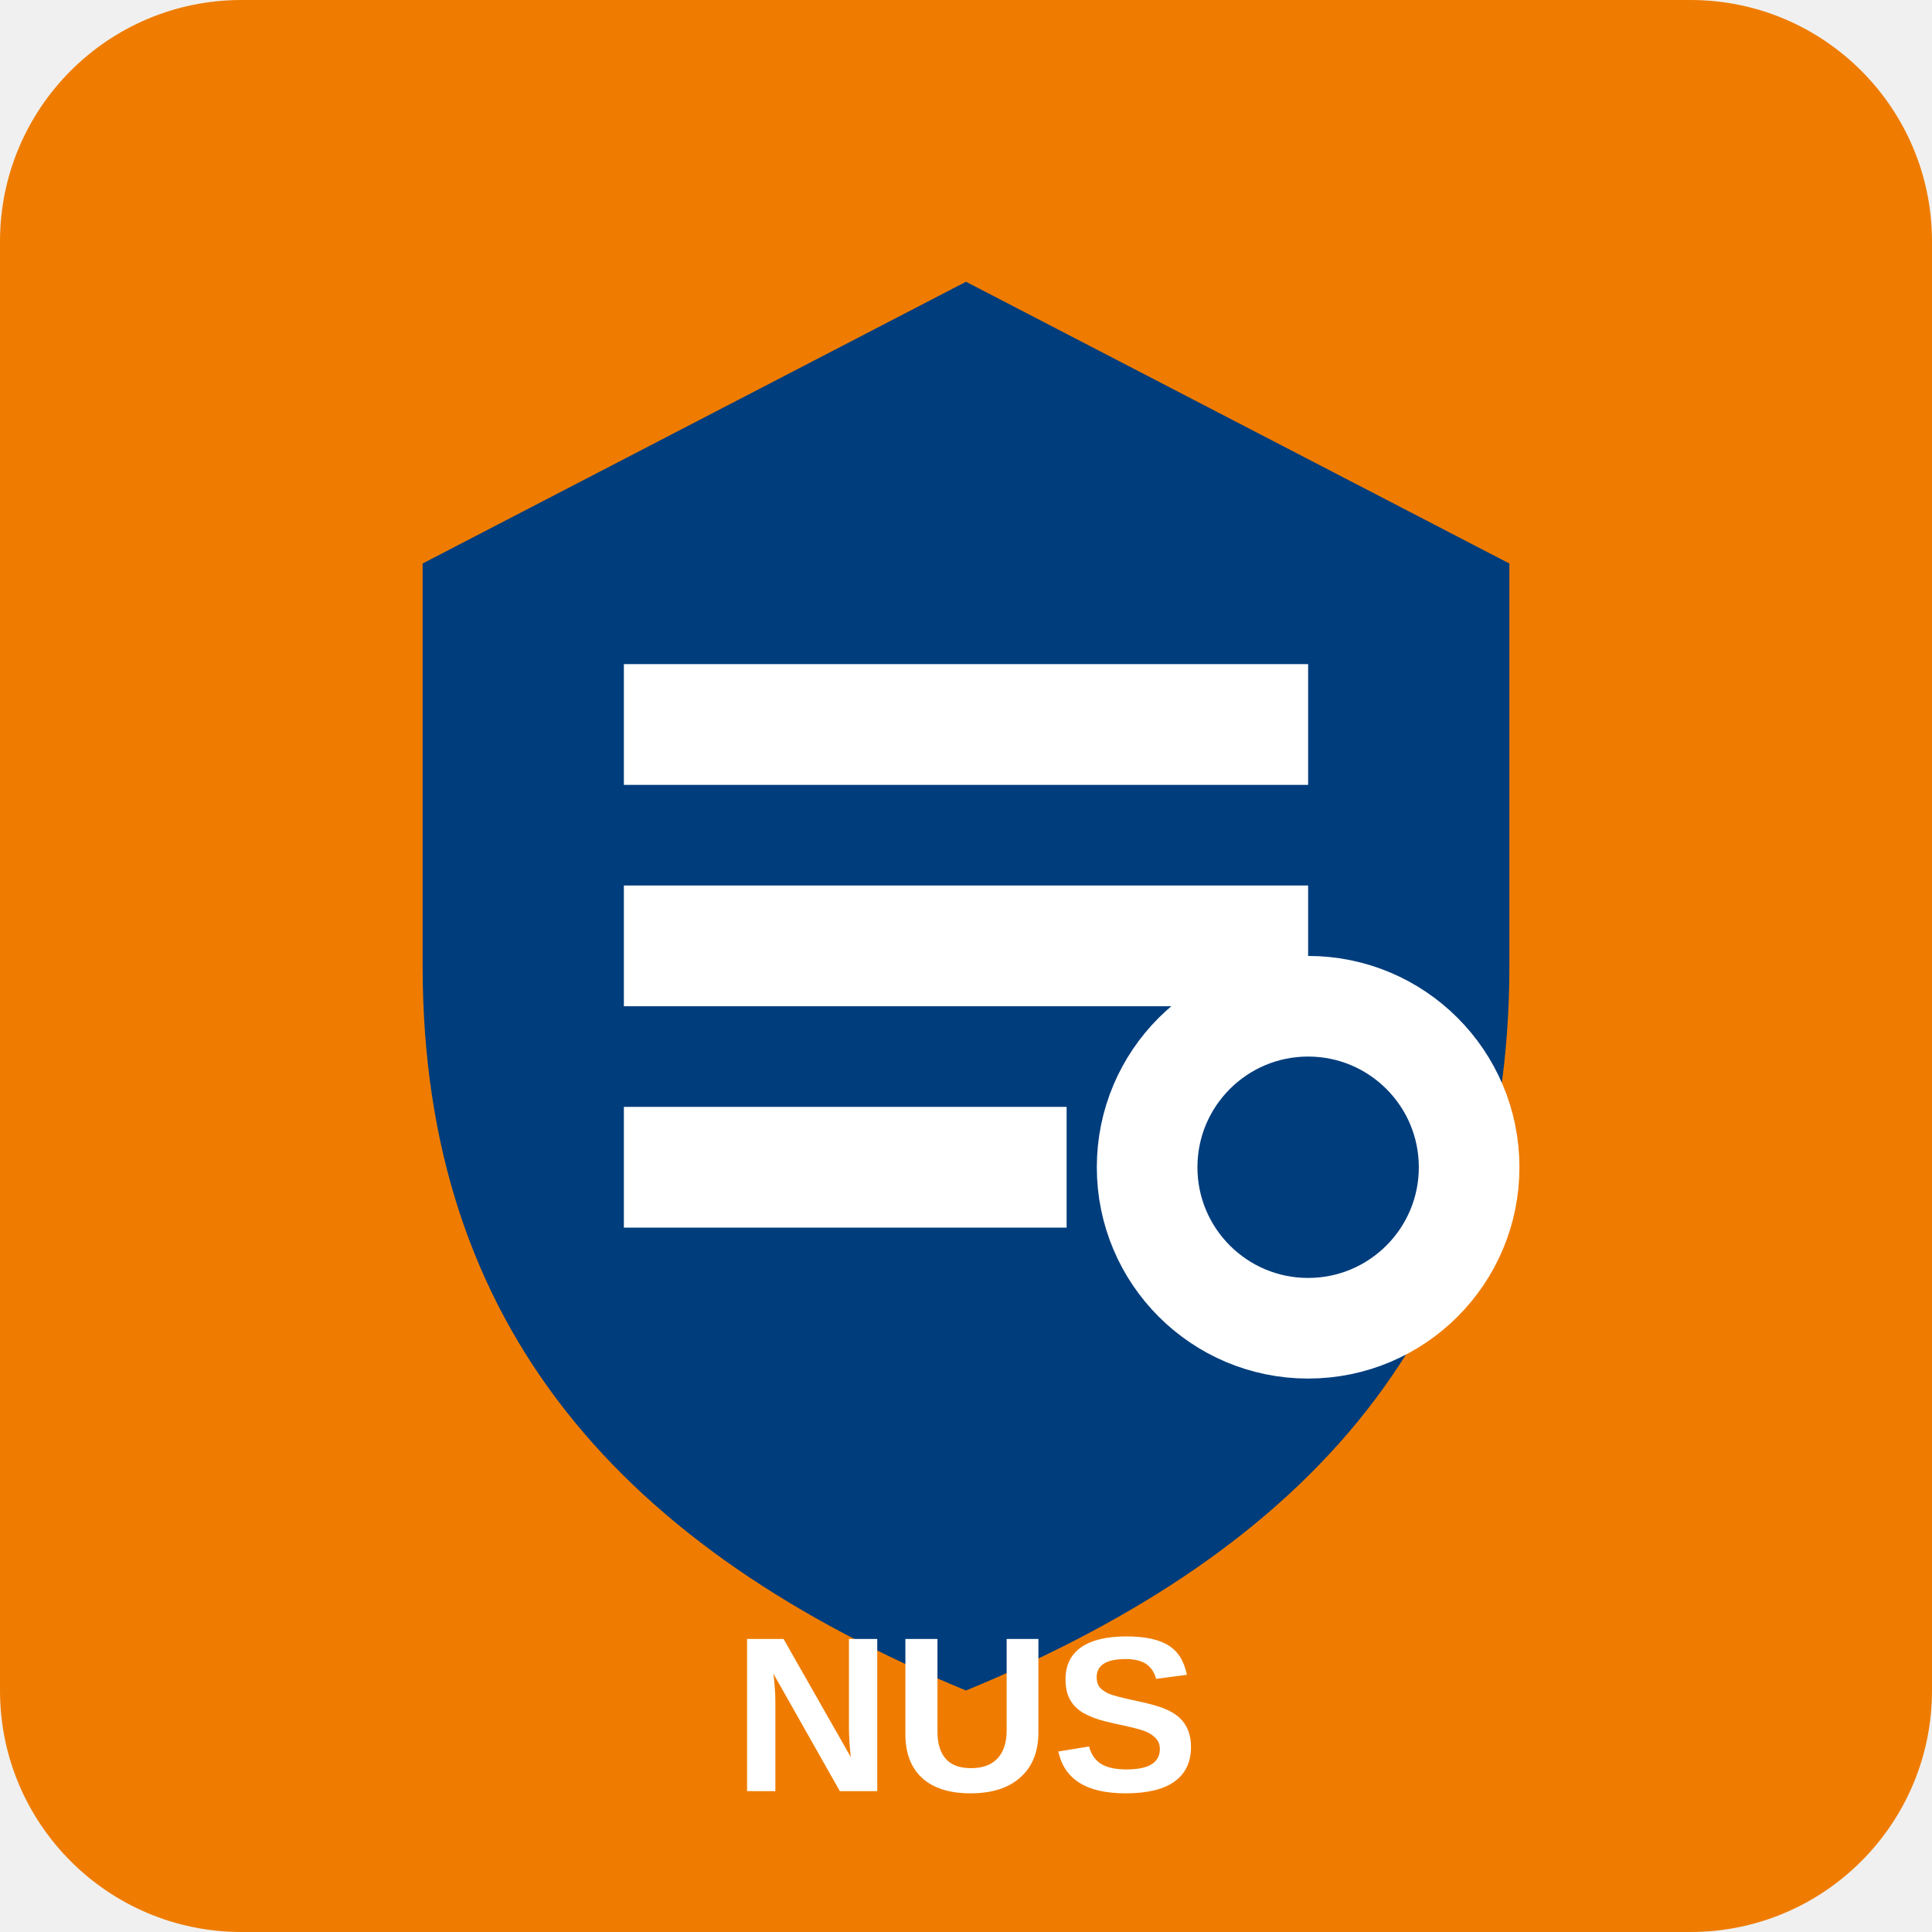
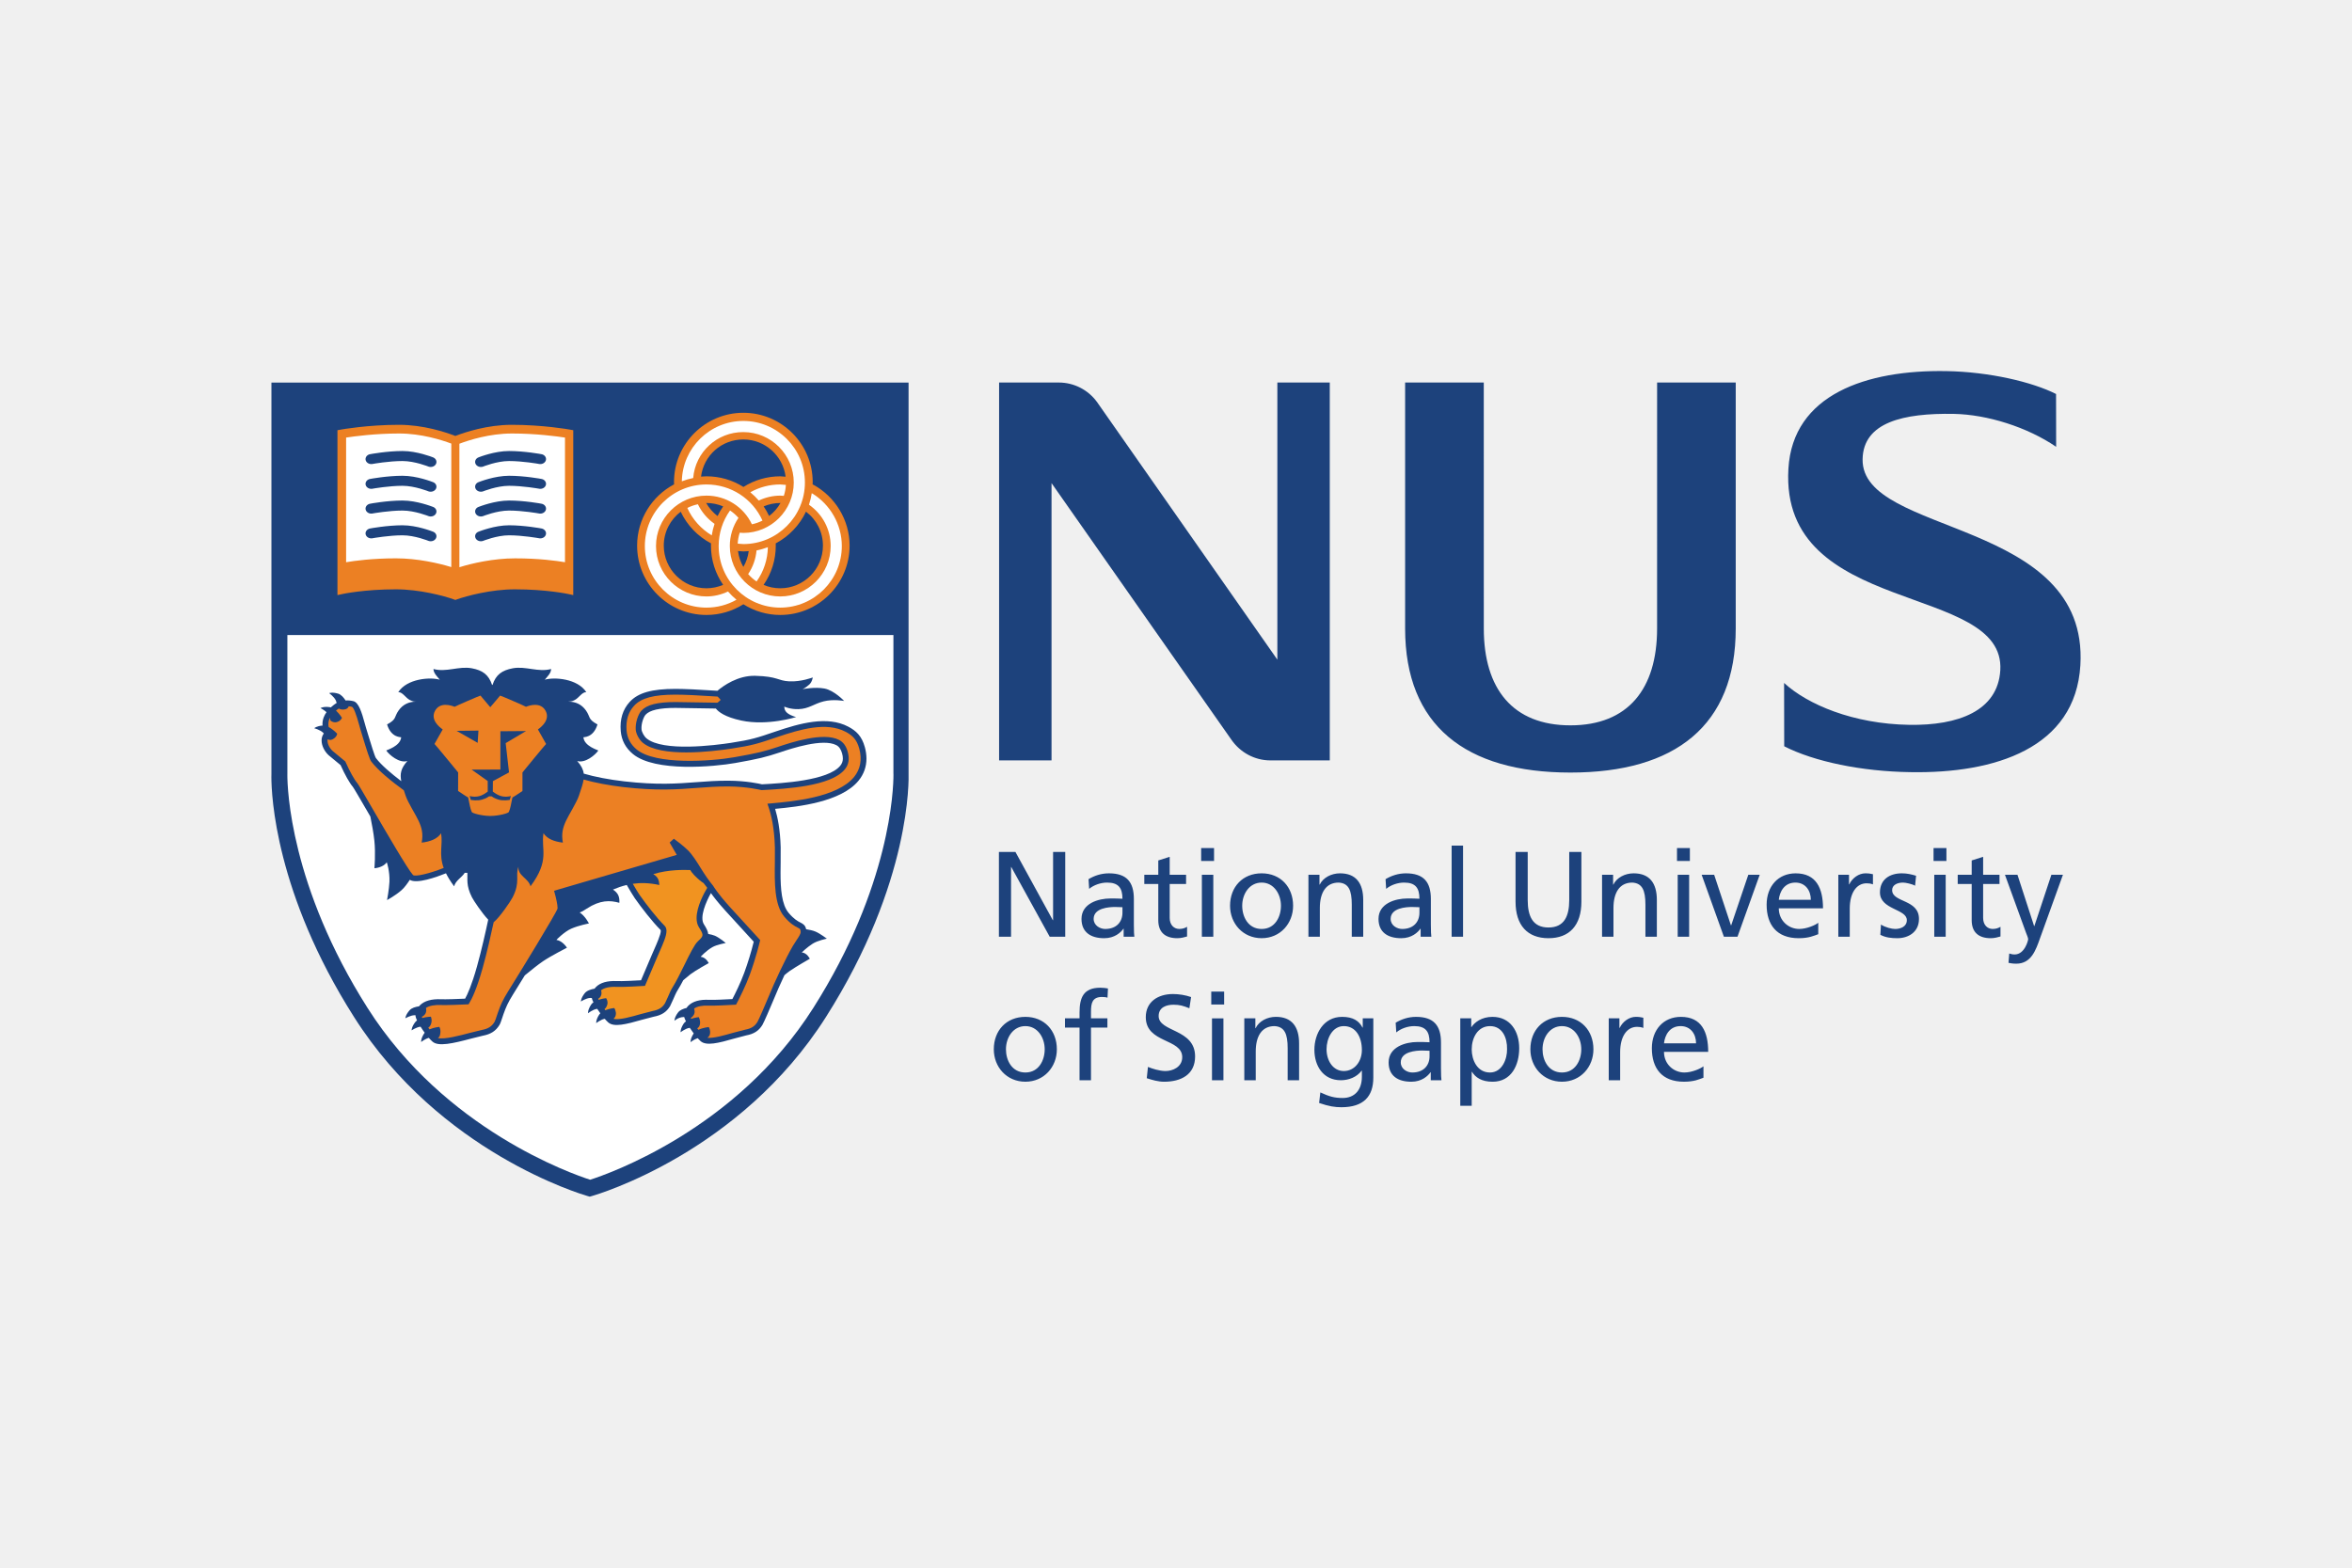
- <svg xmlns="http://www.w3.org/2000/svg" viewBox="0 0 96 96" role="img" aria-labelledby="title">
-   <rect width="96" height="96" rx="12" fill="#ef7c00" />
-   <path d="M48 14 75 28v20c0 18-10 29-27 36-17-7-27-18-27-36V28l27-14Z" fill="#003d7c" />
-   <path d="M31 33h34v6H31v-6Zm0 11h34v6H31v-6Zm0 11h22v6H31v-6Z" fill="#fff" />
-   <circle cx="65" cy="58" r="8" fill="none" stroke="#fff" stroke-width="5" />
-   <text x="48" y="89" text-anchor="middle" font-family="Arial, Helvetica, sans-serif" font-size="11" font-weight="700" fill="#fff">NUS</text>
+ <svg xmlns="http://www.w3.org/2000/svg" xmlns:xlink="http://www.w3.org/1999/xlink" height="800" width="1200" viewBox="-71.11 -54.093 616.284 324.555">
+   <path fill="#1D427C" d="M204.756 143.92h.068v-17.889h3.185v22.22h-4.072l-10.064-18.267h-.063v18.266h-3.18v-22.219h4.328z" />
+   <g transform="translate(-.012 -.852)">
+     <defs>
+       <path id="a" d="M0 0h474.837v217.59H0z" />
+     </defs>
+     <clipPath id="b">
+       <use height="100%" width="100%" overflow="visible" xlink:href="#a" />
+     </clipPath>
+     <path d="M214.288 136.559c1.208-1.01 3.024-1.647 4.708-1.647 2.995 0 4.017 1.432 4.017 4.236-1.178-.068-2.009-.068-3.188-.068-3.083 0-7.542 1.268-7.542 5.348 0 3.525 2.453 5.063 5.954 5.063 2.736 0 4.329-1.499 5.03-2.487h.06v2.103h2.803c-.066-.481-.126-1.337-.126-3.188v-6.71c0-4.426-1.875-6.719-6.524-6.719-2.074 0-3.856.634-5.352 1.528zm8.725 6.247c0 2.414-1.563 4.265-4.527 4.265-1.36 0-3.02-.929-3.02-2.644 0-2.864 4.013-3.118 5.638-3.118.633 0 1.267.059 1.909.059zm16.674-7.518h-4.295v8.882c0 1.879 1.149 2.896 2.517 2.896.926 0 1.593-.286 2.036-.569v2.543c-.672.192-1.593.45-2.548.45-3.086 0-4.996-1.464-4.996-4.718v-9.484h-3.661v-2.416h3.661v-3.759l2.99-.949v4.708h4.295v2.416zm7.327-9.418h-3.379v3.375h3.379zm-3.19 23.232h2.995v-16.234h-2.995zm7.383-8.113c0 4.642 3.375 8.498 8.278 8.498 4.869 0 8.243-3.856 8.243-8.498 0-4.937-3.307-8.501-8.243-8.501-4.963 0-8.278 3.564-8.278 8.501m3.185 0c0-3.088 1.875-6.077 5.094-6.077 3.18 0 5.059 2.989 5.059 6.077 0 2.896-1.554 6.082-5.059 6.082-3.532 0-5.094-3.186-5.094-6.082m17.353-8.117h2.893v2.577h.06c.896-1.847 3.062-2.961 5.321-2.961 4.197 0 6.081 2.61 6.081 6.973v9.645h-2.998v-8.402c0-3.789-.819-5.634-3.435-5.791-3.407 0-4.932 2.732-4.932 6.677v7.517h-2.99zm20.364 3.687c1.213-1.01 3.023-1.647 4.709-1.647 2.995 0 4.012 1.432 4.012 4.236-1.174-.068-2.006-.068-3.18-.068-3.083 0-7.542 1.268-7.542 5.348 0 3.525 2.449 5.063 5.95 5.063 2.736 0 4.328-1.499 5.029-2.487h.06v2.103h2.804c-.063-.481-.126-1.337-.126-3.188v-6.71c0-4.426-1.876-6.719-6.529-6.719-2.058 0-3.848.634-5.343 1.528zm8.721 6.247c0 2.414-1.554 4.265-4.519 4.265-1.368 0-3.023-.929-3.023-2.644 0-2.864 4.008-3.118 5.638-3.118.63 0 1.271.059 1.904.059zm8.439-17.574h2.99v23.873h-2.99zm33.998 14.676c0 6.234-3.151 9.582-8.625 9.582s-8.628-3.348-8.628-9.582v-13.024h3.188v12.61c0 4.263 1.33 7.188 5.439 7.188 4.105 0 5.44-2.925 5.44-7.188v-12.61h3.185v13.024zm5.413-7.036h2.897v2.577h.06c.895-1.847 3.062-2.961 5.317-2.961 4.201 0 6.085 2.61 6.085 6.973v9.645h-2.994v-8.402c0-3.789-.832-5.634-3.442-5.791-3.403 0-4.932 2.732-4.932 6.677v7.517h-2.991zm23.012-3.627h-3.375v-3.375h3.375zm-3.188 3.627h2.995v16.233h-2.995zm6.275-.004h3.278l4.392 13.248h.068l4.485-13.248h2.99l-5.824 16.234h-3.564zm30.555 12.577c-.729.604-3.023 1.621-4.995 1.621-2.829 0-5.347-2.2-5.347-5.414h11.584c0-5.216-1.752-9.16-7.162-9.16-4.582 0-7.61 3.403-7.61 8.211 0 5.277 2.647 8.787 8.408 8.787 2.67 0 3.979-.641 5.122-1.051zm-10.342-6.019c.22-2.104 1.431-4.515 4.358-4.515 2.576 0 4.038 2.036 4.038 4.515zm15.596-6.554h2.8v2.514h.068c.789-1.69 2.513-2.897 4.228-2.897.892 0 1.338.093 1.977.228v2.67c-.544-.225-1.148-.287-1.655-.287-2.678 0-4.422 2.546-4.422 6.626v7.381h-2.995v-16.235zm11.175 13.045c1.171.765 2.863 1.154 3.721 1.154 1.369 0 3.059-.574 3.059-2.322 0-2.966-7.045-2.707-7.045-7.265 0-3.37 2.517-4.996 5.735-4.996 1.402 0 2.542.287 3.729.634l-.258 2.618c-.668-.423-2.454-.828-3.151-.828-1.528 0-2.863.638-2.863 1.973 0 3.307 7.032 2.352 7.032 7.543 0 3.463-2.771 5.063-5.668 5.063-1.528 0-3.082-.159-4.455-.894zm17.151-16.672h-3.374v-3.375h3.374zm-3.185 3.627h2.995v16.233h-2.995zm17.092 2.416h-4.287v8.882c0 1.879 1.137 2.896 2.509 2.896.926 0 1.588-.286 2.036-.569v2.543c-.667.192-1.593.45-2.543.45-3.092 0-5-1.464-5-4.718v-9.484h-3.661v-2.416h3.661v-3.759l2.998-.949v4.708h4.287zm2.551 18.211c.381.127.887.254 1.397.254 2.673 0 3.564-3.692 3.564-4.01 0-.35-.38-1.182-.574-1.722l-5.508-15.149h3.282l4.359 13.439h.063l4.46-13.439h3.027l-5.984 16.58c-1.114 3.118-2.297 6.715-6.241 6.715-.959 0-1.499-.122-2.036-.219zm-266.068 25.106c0 4.646 3.37 8.497 8.276 8.497 4.865 0 8.245-3.852 8.245-8.497 0-4.934-3.316-8.501-8.245-8.501-4.966 0-8.276 3.567-8.276 8.501m3.183 0c0-3.087 1.875-6.076 5.093-6.076 3.181 0 5.06 2.989 5.06 6.076 0 2.893-1.559 6.081-5.06 6.081-3.539 0-5.093-3.188-5.093-6.081m19.284-5.693h-3.818v-2.423h3.818v-1.495c0-3.945 1.026-6.526 5.449-6.526.76 0 1.397.094 1.998.195l-.119 2.416c-.351-.132-.934-.19-1.436-.19-2.581 0-2.894 1.656-2.894 3.853v1.748h4.3v2.423h-4.3v13.802h-2.999v-13.803zm28.781-5.063c-1.622-.638-2.512-.925-4.164-.925-1.787 0-3.89.637-3.89 2.961 0 4.27 9.549 3.272 9.549 10.6 0 4.738-3.657 6.622-8.117 6.622-1.554 0-3.087-.452-4.545-.924l.313-2.961c1.082.448 2.99 1.081 4.616 1.081 1.816 0 4.363-1.018 4.363-3.634 0-4.957-9.548-3.589-9.548-10.493 0-3.958 3.117-6.053 7.133-6.053 1.461 0 3.209.254 4.734.791zm9.106-.987h-3.375v-3.371h3.375zm-3.184 3.631h2.998v16.225h-2.998zm8.467-.004h2.896v2.58h.063c.896-1.851 3.057-2.97 5.313-2.97 4.206 0 6.086 2.62 6.086 6.981v9.633h-2.998v-8.395c0-3.788-.824-5.63-3.438-5.79-3.404 0-4.928 2.735-4.928 6.68v7.505h-2.994zm33.806 0h-2.771v2.423h-.066c-.892-1.752-2.476-2.808-5.343-2.808-4.907 0-7.26 4.459-7.26 8.633 0 4.197 2.289 7.977 6.935 7.977 2.074 0 4.177-.819 5.448-2.508h.059v1.593c0 3.437-1.875 5.569-5.029 5.569-2.196 0-3.561-.408-5.854-1.462l-.321 2.769c2.614.889 4.109 1.114 5.828 1.114 5.824 0 8.374-2.829 8.374-7.772zm-7.736 13.814c-2.8 0-4.519-2.674-4.519-5.73 0-2.767 1.499-6.044 4.519-6.044 3.185 0 4.738 2.893 4.738 6.267 0 3.023-1.938 5.507-4.738 5.507m13.751-10.12c1.208-1.021 3.02-1.654 4.709-1.654 2.99 0 4.008 1.432 4.008 4.23-1.17-.065-2.002-.065-3.18-.065-3.087 0-7.543 1.278-7.543 5.346 0 3.538 2.449 5.067 5.95 5.067 2.733 0 4.329-1.499 5.034-2.491h.059v2.102h2.8c-.063-.476-.122-1.325-.122-3.184v-6.711c0-4.42-1.887-6.719-6.528-6.719-2.065 0-3.853.638-5.347 1.534zm8.717 6.234c0 2.421-1.554 4.27-4.52 4.27-1.367 0-3.019-.924-3.019-2.646 0-2.859 4.008-3.113 5.634-3.113.633 0 1.271.063 1.904.063v1.426zm8.053 12.992h2.995v-8.913h.063c.924 1.497 2.546 2.611 5.413 2.611 4.903 0 6.969-4.328 6.969-8.793 0-4.354-2.289-8.21-7.003-8.21-2.867 0-4.713 1.471-5.506 2.679h-.063v-2.294h-2.868zm12.256-14.867c.067 2.551-1.268 6.145-4.484 6.145-3.375 0-4.776-3.343-4.776-6.05 0-3.018 1.563-6.107 4.806-6.107 3.243 0 4.521 3.089 4.454 6.012m6.111.063c0 4.646 3.379 8.497 8.277 8.497 4.865 0 8.244-3.852 8.244-8.497 0-4.934-3.312-8.501-8.244-8.501-4.97 0-8.277 3.567-8.277 8.501m3.185 0c0-3.087 1.874-6.076 5.093-6.076 3.18 0 5.059 2.989 5.059 6.076 0 2.893-1.562 6.081-5.059 6.081-3.535 0-5.093-3.188-5.093-6.081m17.35-8.116h2.795v2.517h.063c.799-1.688 2.517-2.906 4.235-2.906.887 0 1.335.103 1.973.232v2.674c-.54-.223-1.14-.286-1.651-.286-2.673 0-4.426 2.545-4.426 6.62v7.374h-2.989zm24.818 12.571c-.726.605-3.023 1.626-4.991 1.626-2.838 0-5.351-2.2-5.351-5.41h11.584c0-5.224-1.744-9.172-7.153-9.172-4.587 0-7.61 3.408-7.61 8.215 0 5.278 2.639 8.783 8.404 8.783 2.673 0 3.978-.633 5.117-1.046zm-10.342-6.013c.224-2.1 1.431-4.519 4.362-4.519 2.58 0 4.042 2.034 4.042 4.519zm31.471-94.453c6.095 5.625 18.109 10.748 32.778 10.977 12.863.219 23.235-3.649 23.873-14.313 1.364-23.076-57.816-13.845-55.522-52.799C398.65 6.964 418.005.507 438.884.866c11.285.19 22.569 2.863 28.757 6.001l.024 13.843c-7.547-5.173-18.074-8.467-26.783-8.632-13.248-.241-23.764 2.196-23.933 11.88-.358 20.196 59.345 15.352 57.064 53.991-1.28 21.753-22.422 28.426-44.556 28.021-12.729-.173-25.195-2.759-33.047-6.778zm-55.983 23.486c-27.489 0-43.318-12.345-43.318-37.743V3.86h20.609l.008 64.476c0 15.791 7.581 25.369 22.701 25.369 15.115 0 22.704-9.579 22.704-25.369l.005-64.476h20.6v64.476c0 25.399-15.828 37.744-43.309 37.744M263.603 3.86v72.627L216.37 9a12.377 12.377 0 00-10.043-5.139h-15.635v99.031h13.738v-72.67l47.153 67.285c2.242 3.214 5.955 5.385 10.208 5.385h15.546V3.86zM166.97 106.351V3.873H.025V106.43c-.008.084-.013.351-.013.786 0 4.843 1.047 30.462 21.648 62.913 22.506 35.509 59.641 46.485 61.208 46.938l.562.155.557-.155c1.575-.452 38.824-11.425 61.343-46.938 22.455-35.378 21.679-62.638 21.64-63.778" fill="#1D427C" clip-path="url(#b)" />
+     <path d="M78.193 16.192c-.283-.055-7.078-1.25-15.19-1.25-6.432 0-12.235 1.935-14.786 2.918-2.551-.984-8.354-2.918-14.781-2.918-8.113 0-14.913 1.195-15.195 1.25l-.917.165v43.211l1.347-.291c.055-.013 5.68-1.221 13.958-1.221 6.221 0 12.67 1.736 15.208 2.648l.38.14.38-.14c2.538-.913 8.987-2.648 15.216-2.648 8.269 0 13.894 1.208 13.949 1.221l1.348.291V16.357z" fill="#EC8023" clip-path="url(#b)" />
+     <path d="M47.152 19.862c-2.572-.963-7.876-2.644-13.67-2.644-6.276 0-11.816.752-13.89 1.068v32.671c2.17-.372 6.846-1.021 13.088-1.021 5.592 0 11.188 1.28 14.473 2.293V19.862zm15.901-2.644c-5.87 0-11.242 1.727-13.776 2.682v32.367c3.273-1.026 8.928-2.327 14.583-2.327 6.242 0 10.913.643 13.084 1.014V18.287c-2.079-.321-7.615-1.069-13.891-1.069" fill="#FFF" clip-path="url(#b)" />
+     <path d="M25.749 22.666c-.802.215-1.246.95-1.001 1.647.25.693 1.099 1.077 1.901.866.042-.013 4.189-.744 7.724-.744 3.21 0 6.808 1.458 6.846 1.47.785.258 1.655-.088 1.951-.769.295-.68-.105-1.436-.888-1.698-.177-.059-4.138-1.63-7.91-1.63-4.002.001-8.437.812-8.623.858m0 6.487c-.802.219-1.246.954-1.001 1.651.25.688 1.099 1.081 1.901.861.042-.008 4.189-.739 7.724-.739 3.21 0 6.808 1.457 6.846 1.47.785.253 1.655-.093 1.951-.773.295-.679-.105-1.436-.888-1.689-.177-.06-4.138-1.639-7.91-1.639-4.002.001-8.437.812-8.623.858m0 6.495c-.802.216-1.246.955-1.001 1.644.25.692 1.099 1.085 1.901.865.042-.008 4.189-.744 7.724-.744 3.21 0 6.808 1.458 6.846 1.47.785.258 1.655-.088 1.951-.769.295-.684-.105-1.436-.888-1.689-.177-.055-4.138-1.639-7.91-1.639-4.002.001-8.437.808-8.623.862m0 6.488c-.802.219-1.246.958-1.001 1.647.25.692 1.099 1.082 1.901.866.042-.008 4.189-.748 7.724-.748 3.21 0 6.808 1.465 6.846 1.474.785.258 1.655-.084 1.951-.769.295-.68-.105-1.44-.888-1.689-.177-.06-4.138-1.644-7.91-1.644-4.002 0-8.437.816-8.623.863m45.16-19.47c.803.215 1.246.95 1.001 1.647-.25.693-1.098 1.077-1.9.866-.039-.013-4.19-.744-7.725-.744-3.206 0-6.804 1.458-6.842 1.47-.785.258-1.659-.088-1.951-.769-.295-.68.101-1.436.887-1.698.168-.059 4.139-1.63 7.906-1.63 4.007.001 8.437.812 8.624.858m0 6.487c.803.219 1.246.954 1.001 1.651-.25.688-1.098 1.081-1.9.861-.039-.008-4.19-.739-7.725-.739-3.206 0-6.804 1.457-6.842 1.47-.785.253-1.659-.093-1.951-.773-.295-.679.101-1.436.887-1.689.168-.06 4.139-1.639 7.906-1.639 4.007.001 8.437.812 8.624.858m0 6.495c.803.216 1.246.955 1.001 1.644-.25.692-1.098 1.085-1.9.865-.039-.008-4.19-.744-7.725-.744-3.206 0-6.804 1.458-6.842 1.47-.785.258-1.659-.088-1.951-.769-.295-.684.101-1.436.887-1.689.168-.055 4.139-1.639 7.906-1.639 4.007.001 8.437.808 8.624.862m0 6.488c.803.219 1.246.958 1.001 1.647-.25.692-1.098 1.082-1.9.866-.039-.008-4.19-.748-7.725-.748-3.206 0-6.804 1.465-6.842 1.474-.785.258-1.659-.084-1.951-.769-.295-.68.101-1.44.887-1.689.168-.06 4.139-1.644 7.906-1.644 4.007 0 8.437.816 8.624.863" fill="#1D427C" clip-path="url(#b)" />
+     <path d="M142.003 167.769c-20.226 31.903-53.796 43.532-58.467 45.023-4.646-1.494-38.106-13.12-58.324-45.023-20.275-31.94-21.014-57.551-21.014-61.043 0-.249.004-.388.004-.406V70.042H163v36.203c0 .025.013.165.013.426.001 3.585-.748 29.174-21.01 61.098" fill="#FFF" clip-path="url(#b)" />
+     <path d="M155.517 99.432c-.82-2.986-2.327-4.312-4.333-5.375-5.537-2.936-12.767-.875-19.107 1.279-4.784 1.634-6.229 2.125-11.651 2.956-4.097.629-17.793 2.403-22.126-1.179-.617-.515-1.241-1.639-1.304-2.36-.124-1.491.552-3.274 1.072-3.839 1.095-1.2 3.645-1.778 7.8-1.778l10.605.166c.663.853 2.36 2.225 6.668 3.146 6.85 1.465 14.384-.917 14.384-.917s-1.246-.245-2.28-1.022c-.916-.684-.836-1.715-.836-1.715s1.507.727 3.708.664c2.736-.081 4.013-1.382 6.567-2.031 2.555-.651 5.405-.114 5.405-.114s-2.584-2.763-5.148-3.253c-2.55-.485-5.739.169-5.739.169s.799-.359 1.749-1.216c.765-.688.916-1.862.916-1.862s-3.062 1.183-6.166 1.022c-3.104-.161-2.876-1.285-8.903-1.449-4.57-.119-8.346 2.597-9.908 3.919-4.885-.32-8.732-.494-10.988-.494-6.208 0-9.794 1.018-11.99 3.399-1.829 1.99-2.626 4.57-2.36 7.666.202 2.403 1.275 4.426 3.191 6.006 5.794 4.797 21.341 3.328 26.844 2.352 6.162-1.088 8.003-1.566 11.571-2.745 0-.003.203-.067.203-.067 2.762-.93 11.162-3.733 14.685-1.863.718.375 1.208 1.085 1.507 2.167.135.489.198.924.198 1.33 0 .731-.22 1.338-.676 1.892-3.209 3.924-15.276 4.595-20.517 4.874-.574-.14-4.075-.926-8.729-.95-3.116-.018-5.722.182-8.48.388-5.033.38-10.241.773-18.89-.216-4.013-.46-7.771-1.19-10.605-2.027-.135-1.077-.633-2.099-1.71-3.307 2.074.671 4.771-1.609 5.528-2.745-.008-.115-3.683-1.086-3.903-3.472-.004-.076 2.602.216 3.687-3.362-2.602-1.41-1.787-1.93-3.037-3.687-1.102-1.546-2.698-2.327-4.666-2.277.798-.105.87 0 1.736-.434 1.132-.571 1.917-2.125 3.041-2.062-2.268-3.547-8.354-4.012-10.879-3.265.651-.806 1.647-1.702 1.66-2.808-3.365.929-6.66-.818-10.055-.185-2.813.528-4.417 1.671-5.296 4.345h-.126c-.887-2.673-2.487-3.817-5.304-4.345-3.387-.633-6.689 1.114-10.051.185.017 1.106 1.009 2.002 1.655 2.808-2.521-.747-8.607-.282-10.875 3.265 1.128-.063 1.909 1.491 3.037 2.062 1 .498 1.199.396 1.735.434-1.959-.05-3.56.731-4.663 2.277-1.259 1.757-.435 2.277-3.041 3.687 1.09 3.578 3.7 3.286 3.695 3.362-.224 2.386-3.898 3.357-3.911 3.472.761 1.135 3.455 3.416 5.537 2.745-1.706 1.908-1.989 3.366-1.601 5.288-2.648-2.01-5.258-4.227-6.647-6.064-.325-.474-1.364-3.89-2.052-6.15l-.562-1.842-.274-.98c-.828-3.045-1.63-5.595-3.015-5.933a6.911 6.911 0 00-2.049-.187c-.477-.747-1.144-1.533-1.921-1.778-1.605-.486-2.382-.135-2.382-.135s1.301.934 1.74 1.892c.11.245.178.482.224.693a5.101 5.101 0 00-.773.523l-.118.093c-.165.131-.389.317-.629.533-.11-.034-.22-.06-.334-.072-1.664-.22-2.374.262-2.374.262s.904.443 1.576 1.061c-.579.806-1.061 1.84-1.061 3.12 0 .123.013.253.025.389-1.588.117-2.179.697-2.179.697s1.545.417 2.297 1.153c.081.084.157.169.22.249-.072.084-.127.143-.127.143a3.068 3.068 0 00-.464 1.669c0 1.389.777 2.885 1.85 3.869l3.125 2.584c1.128 2.522 2.377 4.739 3.197 5.672.258.316 2.002 3.323 3.852 6.504.245.422.495.857.752 1.297.397 1.95.849 4.379 1.047 6.288.367 3.434.017 7.268.017 7.268s2.226-.11 3.235-1.559c.021-.037.819 2.378.705 5.098-.093 2.011-.629 4.802-.629 4.802s2.171-1.152 3.801-2.597c.823-.723 1.651-1.922 2.158-2.707 1.791 1.14 6.926-.686 9.485-1.71.499 1.013 1.187 2.141 2.132 3.415.376-1.536 2.015-2.306 2.775-3.534.228-.004.464-.004.697-.004.093 1.681-.393 3.261 1.195 6.406.452.892 2.661 4.186 4.265 5.87-.603 2.851-1.76 8.045-2.952 12.298-1.368 4.865-2.475 7.281-3.104 8.405-1.833.089-5.178.202-6.242.155-2.546-.122-4.435.415-5.604 1.588-.088.085-.157.174-.232.263-.888.122-1.905.401-2.458 1.022-1.111 1.258-1.115 2.112-1.115 2.112s1.385-.801 2.437-.801c.08 0 .152.01.224.015v.216c.017.248.156.645.393 1.131a2.192 2.192 0 00-.452.422c-1.021 1.325-.967 2.185-.967 2.185s1.301-.876 2.348-.96c.326.523.692 1.061 1.082 1.584-.047.051-.098.105-.131.161-.92 1.405-.798 2.255-.798 2.255s1.03-.812 2.006-1.077c.334.38.659.723.971.992 1.533 1.352 5.338.477 10.161-.807l2.986-.739c2.112-.392 3.421-1.236 4.388-2.819.232-.373.439-.985.764-1.966l.279-.836c.667-1.874 1.187-3.065 2.509-5.191.046-.063 1.339-2.144 3.096-5.009 1.558-1.295 3.437-2.798 4.801-3.728 2.086-1.402 6.238-3.523 6.238-3.523s-1.106-1.797-2.758-2.048c-.034-.003 2.104-2.175 3.895-2.946 2.014-.88 4.62-1.356 4.62-1.356s-.95-1.942-2.416-2.886c.612-.201 1.17-.556 1.862-1.013 3.505-2.288 6.09-2.204 8.531-1.52.093-1.58-.304-2.552-1.673-3.468 1.153-.485 2.344-.908 3.607-1.208.798 1.372 1.702 2.889 2.111 3.472 1.808 2.563 4.528 6.09 6.729 8.295.054.054.08.155.08.3 0 .92-1.124 3.47-1.769 4.927l-.55 1.26c0 .005-2.212 5.208-2.858 6.724-1.288.075-5.026.279-6.335.211-2.483-.114-4.32.406-5.46 1.542a3.413 3.413 0 00-.38.443c-.925.164-2.032.502-2.581 1.203-1.039 1.323-.997 2.17-.997 2.17s1.335-.873 2.386-.936c.166-.01.318-.005.466.007.042.274.194.676.431 1.145-.245.179-.461.375-.612.612-.921 1.403-.802 2.247-.802 2.247s1.254-.987 2.301-1.14c.038-.005.071-.005.114-.01.25.385.524.779.802 1.159a2.533 2.533 0 00-.27.319c-.921 1.407-.803 2.259-.803 2.259s1.204-.952 2.23-1.131c.32.368.633.692.924.95 1.466 1.293 4.599.521 8.865-.706l3.041-.793c2.056-.385 3.336-1.203 4.283-2.749l.797-1.723c.376-.87.807-1.86 1.132-2.374.494-.776 1.014-1.715 1.542-2.728a55.162 55.162 0 011.85-1.53c1.361-1.041 4.815-2.946 4.815-2.946s-.689-1.513-2.1-1.656c-.017-.005 1.374-1.551 3.042-2.513 1.182-.689 3.53-1.093 3.53-1.093s-1.622-1.373-2.851-1.91c-.494-.211-1.141-.358-1.752-.464-.08-.702-.447-1.487-1.124-2.529-1.211-1.877.562-5.905 1.833-8.186.642.903 1.791 2.407 3.708 4.535 0 0 6.154 6.729 7.51 8.218a80.312 80.312 0 01-2.488 8.136c-.984 2.693-2.391 5.502-3.108 6.888-1.482.08-4.843.254-6.073.197-2.479-.122-4.316.398-5.461 1.539a3.597 3.597 0 00-.473.586c-.836.202-1.744.55-2.212 1.171-1.015 1.342-.955 2.196-.955 2.196s1.009-.948 2.369-.98c.067 0 .122.004.182.004.063.286.223.676.459 1.131a2.345 2.345 0 00-.607.601c-.917 1.405-.799 2.255-.799 2.255s1.254-.997 2.298-1.145c.038-.008.075-.008.109-.012.326.49.675.992 1.034 1.466a.064.064 0 01-.021.023c-.921 1.398-.797 2.252-.797 2.252s.924-.734 1.85-1.034c.266.3.533.569.773.781 1.47 1.297 4.616.527 8.894-.706l3.011-.793c2.062-.381 3.34-1.204 4.282-2.75.419-.689 2.29-5.046 2.805-6.306a137.073 137.073 0 012.974-6.74c.507-.432.979-.813 1.359-1.081 1.686-1.169 5.288-3.222 5.288-3.222s-.718-1.541-2.103-1.656c-.018-.004 1.415-1.372 2.842-2.284 1.322-.85 3.729-1.321 3.729-1.321s-1.736-1.323-2.961-1.851c-.721-.313-1.744-.512-2.47-.624-.216-1.023-.73-1.365-1.507-1.757-.688-.353-1.63-.828-3.071-2.522-1.845-2.175-2.129-6.331-2.129-10.478 0-.912.018-1.825.026-2.716l.008-3.979c-.119-4.679-.802-7.943-1.452-10.099 6.102-.552 17.281-1.789 21.863-7.389 1.373-1.681 2.069-3.649 2.069-5.794a11.39 11.39 0 00-.421-2.973" fill="#1D427C" clip-path="url(#b)" />
+     <path d="M111.755 150.318c.807-.756 1.216-1.166 1.216-1.698 0-.455-.3-1.009-.903-1.945-.461-.706-.643-1.556-.643-2.458 0-3.003 1.998-6.619 2.788-7.928-.224-.283-.549-.692-.942-1.233-.211-.14-.393-.266-.503-.342-.51-.363-1.824-1.466-2.644-2.542-.114-.152-.228-.343-.351-.546-1.693-.05-5.637-.164-9.704 1.073 1.254.718 1.545 1.651 1.6 2.851-2.677-.583-4.933-.617-6.964-.321.71 1.208 1.436 2.42 1.774 2.902 1.773 2.512 4.43 5.954 6.559 8.096.346.345.499.803.499 1.363 0 1.323-.833 3.209-1.867 5.558l-.544 1.246-3.227 7.587-.473.027c-.216.017-5.304.326-6.969.242-1.815-.089-3.206.223-4.058.887.101.345.173.802.042 1.233-.169.57-.523.852-.811 1 .038.084.08.169.135.268.997-.336 1.951-.432 1.951-.432s.549.727.326 1.635c-.178.692-.511 1.056-.748 1.236.068.101.136.194.208.291 1.127-.46 2.36-.577 2.36-.577s.58.877.39 1.832c-.106.517-.364.807-.604.98 1.364.435 4.882-.574 7.074-1.208l3.18-.828c1.634-.305 2.546-.88 3.256-2.041l.708-1.532c.397-.924.849-1.978 1.247-2.592.975-1.541 2.086-3.794 3.154-5.978 1.394-2.834 2.602-5.288 3.488-6.106m-60.721-19.579c.008.034 0 .063.008.093h.025c-.012-.03-.025-.059-.033-.093" fill="#F19320" clip-path="url(#b)" />
+     <path d="M44.479 121.984c-.988 1.482-2.775 2.176-5.089 2.459.439-2.307.039-3.887-.811-5.715-.743-1.613-2.779-4.777-3.383-6.571-.169-.507-.329-.976-.481-1.423-3.218-2.34-6.753-5.187-8.53-7.543-.418-.557-1.052-2.542-2.298-6.626l-.557-1.837-.288-1.026c-.819-3.006-1.466-4.637-1.917-4.853a5.236 5.236 0 00-.87-.135v.005s-.144.921-1.689.848a1.928 1.928 0 01-.9-.274 2.97 2.97 0 00-.363.266l-.131.097-.228.19c.908.824 1.558 1.888 1.558 1.888s-.346.942-1.524 1.153c-.853.148-1.512-.456-1.512-.456s.008-.296-.11-.718a3.652 3.652 0 00-.338 2.438c1.195.617 2.23 1.736 2.23 1.736s-.025.887-1.258 1.507c-.464.24-.942.101-1.25-.047-.152.908.363 2.197 1.309 3.066l3.332 2.758.076.165c1.06 2.391 2.302 4.629 3.028 5.457.274.304 1.267 1.997 4.024 6.745 3.657 6.296 9.186 15.812 10.609 17.39.549.516 4.32-.367 8.041-1.85-1.326-3.68-.173-5.931-.68-9.094m109.577-22.159c-.676-2.48-1.824-3.501-3.577-4.43-4.997-2.652-11.859-.681-17.898 1.377-5.14 1.752-6.559 2.196-11.909 3.015-5.452.841-18.638 2.369-23.326-1.512-.941-.772-1.756-2.263-1.862-3.399-.148-1.871.642-4.096 1.47-5 1.436-1.575 4.189-2.275 8.928-2.275 0 0 7.107.114 11.035.172l.832-.742-.811-.867c-4.911-.325-8.779-.502-11.022-.502-5.739 0-8.992.871-10.866 2.914-1.533 1.66-2.188 3.848-1.968 6.5.169 1.981 1.061 3.649 2.644 4.958 4.929 4.08 19.384 3.129 25.609 2.023 6.064-1.064 7.868-1.533 11.357-2.687l.202-.071c3.223-1.077 11.779-3.94 15.884-1.762 1.102.587 1.845 1.605 2.255 3.118.506 1.837.258 3.336-.764 4.586-3.649 4.463-15.39 5.093-21.7 5.434l-.135.006-.106-.026c-.042-.009-3.703-.903-8.497-.933-3.048-.018-5.625.182-8.353.384-5.106.39-10.39.786-19.183-.215-3.902-.453-7.589-1.161-10.469-1.986-.182 1.179-.651 2.517-1.237 4.253-.604 1.791-2.631 4.954-3.379 6.567-.848 1.829-1.249 3.407-.819 5.719-2.31-.288-4.097-.979-5.085-2.463-.692 4.342 1.761 6.948-3.396 13.907-.52-2.104-3.408-2.766-3.155-5.148-.904 2.476.554 3.911-1.52 8.02-.52 1.031-3.413 5.296-4.979 6.539-.633 2.956-1.752 7.934-2.897 12.035-1.57 5.593-2.85 8.121-3.479 9.135l-.207.343-.397.021c-1.66.085-5.566.228-6.803.174-1.715-.084-3.062.181-3.954.751.085.427.131 1.034-.135 1.476-.304.53-.739.763-.963.856.034.094.084.194.144.312 1.111-.316 2.234-.342 2.234-.342s.46.934-.017 2.062c-.194.46-.46.688-.663.803.109.157.219.305.33.455 1.178-.519 2.559-.655 2.559-.655s.533.695.186 2.131c-.109.445-.35.671-.557.785 1.554.481 5.92-.678 8.375-1.332l3.1-.763c1.685-.314 2.635-.905 3.37-2.116.148-.241.397-.989.612-1.646 0 0 .295-.858.295-.865.688-1.945 1.259-3.266 2.652-5.492 3.176-5.079 12.56-20.431 12.939-21.665.018-.063.018-.139.018-.228 0-.815-.397-2.61-.718-3.751l-.203-.726 32.159-9.405-1.871-3.231 1.107-1c.096.071 2.433 1.77 3.716 3.053 1.132 1.127 2.222 2.871 3.37 4.713l.588.938c1.301 2.064 2.581 3.59 2.597 3.603l.047.059.033.06c.009.017 1.026 1.785 4.206 5.329l8.054 8.805-.088.395c-.013.037-.968 4.143-2.639 8.698-1.099 3.008-2.738 6.212-3.388 7.451l-.203.385-.426.021c-1.551.092-5.288.287-6.665.229-1.707-.085-3.027.18-3.894.755.118.401.229 1.022-.008 1.504-.262.539-.65.835-.869.976.033.068.075.139.117.219 1.002-.338 1.968-.435 1.968-.435s.486.798.33 1.805c-.114.675-.464.978-.723 1.118.094.134.195.271.292.401 1.212-.584 2.719-.734 2.719-.734s.507.699.334 1.785c-.076.503-.418.836-.688 1.04 1.563.185 4.692-.718 6.711-1.303l3.155-.818c1.629-.303 2.542-.877 3.26-2.048.308-.502 2.04-4.493 2.694-6.086 1.909-4.68 4.717-10.597 6.542-13.759l1.014-1.598c.596-.892 1.115-1.658 1.068-2.182-.063-.716-.105-.736-.75-1.065-.761-.385-1.91-.966-3.548-2.893-2.623-3.088-2.539-8.996-2.462-14.199l.008-3.922c-.135-5.148-.966-8.586-1.647-10.563l-.312-.916.972-.085c5.625-.503 17.336-1.546 21.741-6.927 1.658-2.042 2.126-4.597 1.358-7.405" fill="#EC8023" clip-path="url(#b)" />
+     <path d="M123.678 39.205a11.925 11.925 0 011.625 2.826c-.531.076-1.072.122-1.625.122-.553 0-1.093-.042-1.626-.114a12.334 12.334 0 011.626-2.834" fill="#FFF" clip-path="url(#b)" />
+     <path d="M116.925 38.854a11.357 11.357 0 01-2.981-3.42c.021 0 .042-.004.063-.004 1.542 0 3.02.321 4.38.892a18.098 18.098 0 00-1.462 2.532m-9.663-1.136a18.096 18.096 0 007.945 8.294c-.005.198-.021.396-.021.596 0 3.813 1.182 7.347 3.196 10.274-1.377.588-2.863.9-4.375.9-6.162 0-11.178-5.009-11.178-11.174-.001-3.628 1.747-6.85 4.433-8.89m26.092-2.289l.059.004a11.16 11.16 0 01-2.981 3.408 18.288 18.288 0 00-1.428-2.517 11.17 11.17 0 014.35-.895m-19.348-6.99c-.473 0-.945.038-1.415.072.709-5.541 5.368-9.73 11.09-9.73 5.68 0 10.376 4.265 11.073 9.76l-1.402-.102c-3.443 0-6.761.971-9.655 2.788a18.115 18.115 0 00-9.691-2.788m18.152 17.578a18.256 18.256 0 007.932-8.312c2.795 2.111 4.442 5.351 4.442 8.903 0 6.165-5.017 11.174-11.179 11.174-1.554 0-3.032-.312-4.375-.887a17.963 17.963 0 003.196-10.287zm-9.882 2.006l1.406.105c.473 0 .938-.034 1.402-.071a10.921 10.921 0 01-1.402 4.133 11.083 11.083 0 01-1.406-4.167m19.545-17.481c.008-.193.029-.388.029-.583 0-10.021-8.151-18.172-18.168-18.172s-18.173 8.151-18.173 18.172l.021.587c-5.76 3.053-9.688 9.105-9.688 16.062 0 10.017 8.146 18.168 18.164 18.168 3.459 0 6.787-.976 9.684-2.804a18.039 18.039 0 009.663 2.804c10.013 0 18.168-8.151 18.168-18.168.001-6.715-3.792-12.937-9.7-16.066" fill="#EC8023" clip-path="url(#b)" />
+     <path d="M127.132 47.871a18.119 18.119 0 002.969-.857 15.926 15.926 0 01-2.956 8.987 10.958 10.958 0 01-2.204-1.939 13.179 13.179 0 002.191-6.191m-3.454-33.942c8.895 0 16.133 7.238 16.133 16.132 0 8.898-7.239 16.137-16.133 16.137l-1.478-.109c.05-.989.228-1.952.533-2.876l.945.063c7.281 0 13.21-5.93 13.21-13.215 0-7.281-5.929-13.21-13.21-13.21a13.116 13.116 0 00-13.142 12.036 18.077 18.077 0 00-2.978.862c.169-8.751 7.327-15.82 16.12-15.82" fill="#FFF" clip-path="url(#b)" />
+     <path d="M133.349 30.576l1.475.11a11.01 11.01 0 01-.541 2.876l-.934-.06c-1.95 0-3.876.457-5.625 1.285a17.922 17.922 0 00-2.225-2.167 16.03 16.03 0 017.85-2.044m-19.343 32.275c-8.898 0-16.137-7.243-16.137-16.137 0-8.895 7.239-16.138 16.137-16.138 6.399 0 12.07 3.691 14.685 9.464-.87.436-1.794.773-2.771.972a13.145 13.145 0 00-11.914-7.51c-7.285 0-13.215 5.93-13.215 13.211 0 7.281 5.93 13.21 13.215 13.21 1.964 0 3.895-.461 5.655-1.301a18.588 18.588 0 002.217 2.167 15.955 15.955 0 01-7.872 2.062" fill="#FFF" clip-path="url(#b)" />
+     <path d="M111.764 35.763a13.393 13.393 0 004.367 5.135c-.33.979-.574 1.984-.731 3.014a16.085 16.085 0 01-6.402-7.178c.87-.435 1.791-.773 2.766-.971m21.585 27.088c-8.898 0-16.136-7.243-16.136-16.137 0-3.392 1.034-6.588 2.977-9.322a11.032 11.032 0 012.208 1.939 13.118 13.118 0 00-2.264 7.383c0 7.281 5.929 13.21 13.214 13.21 7.281 0 13.21-5.929 13.21-13.21 0-4.38-2.125-8.354-5.685-10.829a18.36 18.36 0 00.736-3.028c4.818 2.889 7.872 8.181 7.872 13.857.001 8.893-7.237 16.137-16.132 16.137" fill="#FFF" clip-path="url(#b)" />
+     <path d="M69.852 94.774c.955-.664 3.235-2.556 2.019-4.853-1.292-2.428-4.265-1.44-5.147-1.077-.123-.126-6.699-2.986-6.788-2.936.063-.042-2.567 3.042-2.567 3.042s-2.614-3.084-2.56-3.042c-.093-.05-6.664 2.81-6.787 2.936-.883-.363-3.852-1.351-5.144 1.077-1.225 2.296 1.06 4.188 2.015 4.853-.013.038-.021.055-.021.055s-2.145 3.8-2.12 3.753c.034-.063 6.195 7.462 6.195 7.462.009-.017-.012 4.845-.012 4.866 0 0 2.449 1.646 2.635 1.697.393 1.846.512 2.799.942 3.801.14.32 2.487 1.006 4.772 1.043h.182c2.276-.037 4.633-.723 4.764-1.043.435-1.002.554-1.955.942-3.801.194-.051 2.627-1.697 2.627-1.697.004.004 0-4.854.004-4.866-.004 0 6.162-7.526 6.192-7.462.029.047-2.116-3.753-2.116-3.753l-.027-.055" fill="#EC8023" clip-path="url(#b)" />
+     <path fill="#1D427C" clip-path="url(#b)" d="M48.551 95.15l5.718-.067-.207 3.205zm12.851 3.214l.878 7.673s-4.029 2.184-4.227 2.29c-.005.215-.026 2.559-.026 2.74.186.14.913.685 1.665 1.002 1.359.573 2.719.24 2.736.235l.338-.088-.288 1.018-.123.021c-.063.013-1.596.288-2.846-.088-1.082-.329-1.647-.743-1.799-.862h-.654c-.148.11-.743.533-1.841.862-1.241.376-2.779.101-2.838.088l-.126-.021-.288-1.018.338.088c.017.005 1.376.338 2.741-.235.752-.317 1.479-.862 1.66-1.002l-.008-2.771c-.165-.109-4.215-2.99-4.215-2.99s7.154-.008 7.539-.013V95.255l5.955-.046.752-.005c-.001.001-5.108 3.028-5.323 3.16" />
+   </g>
</svg>
